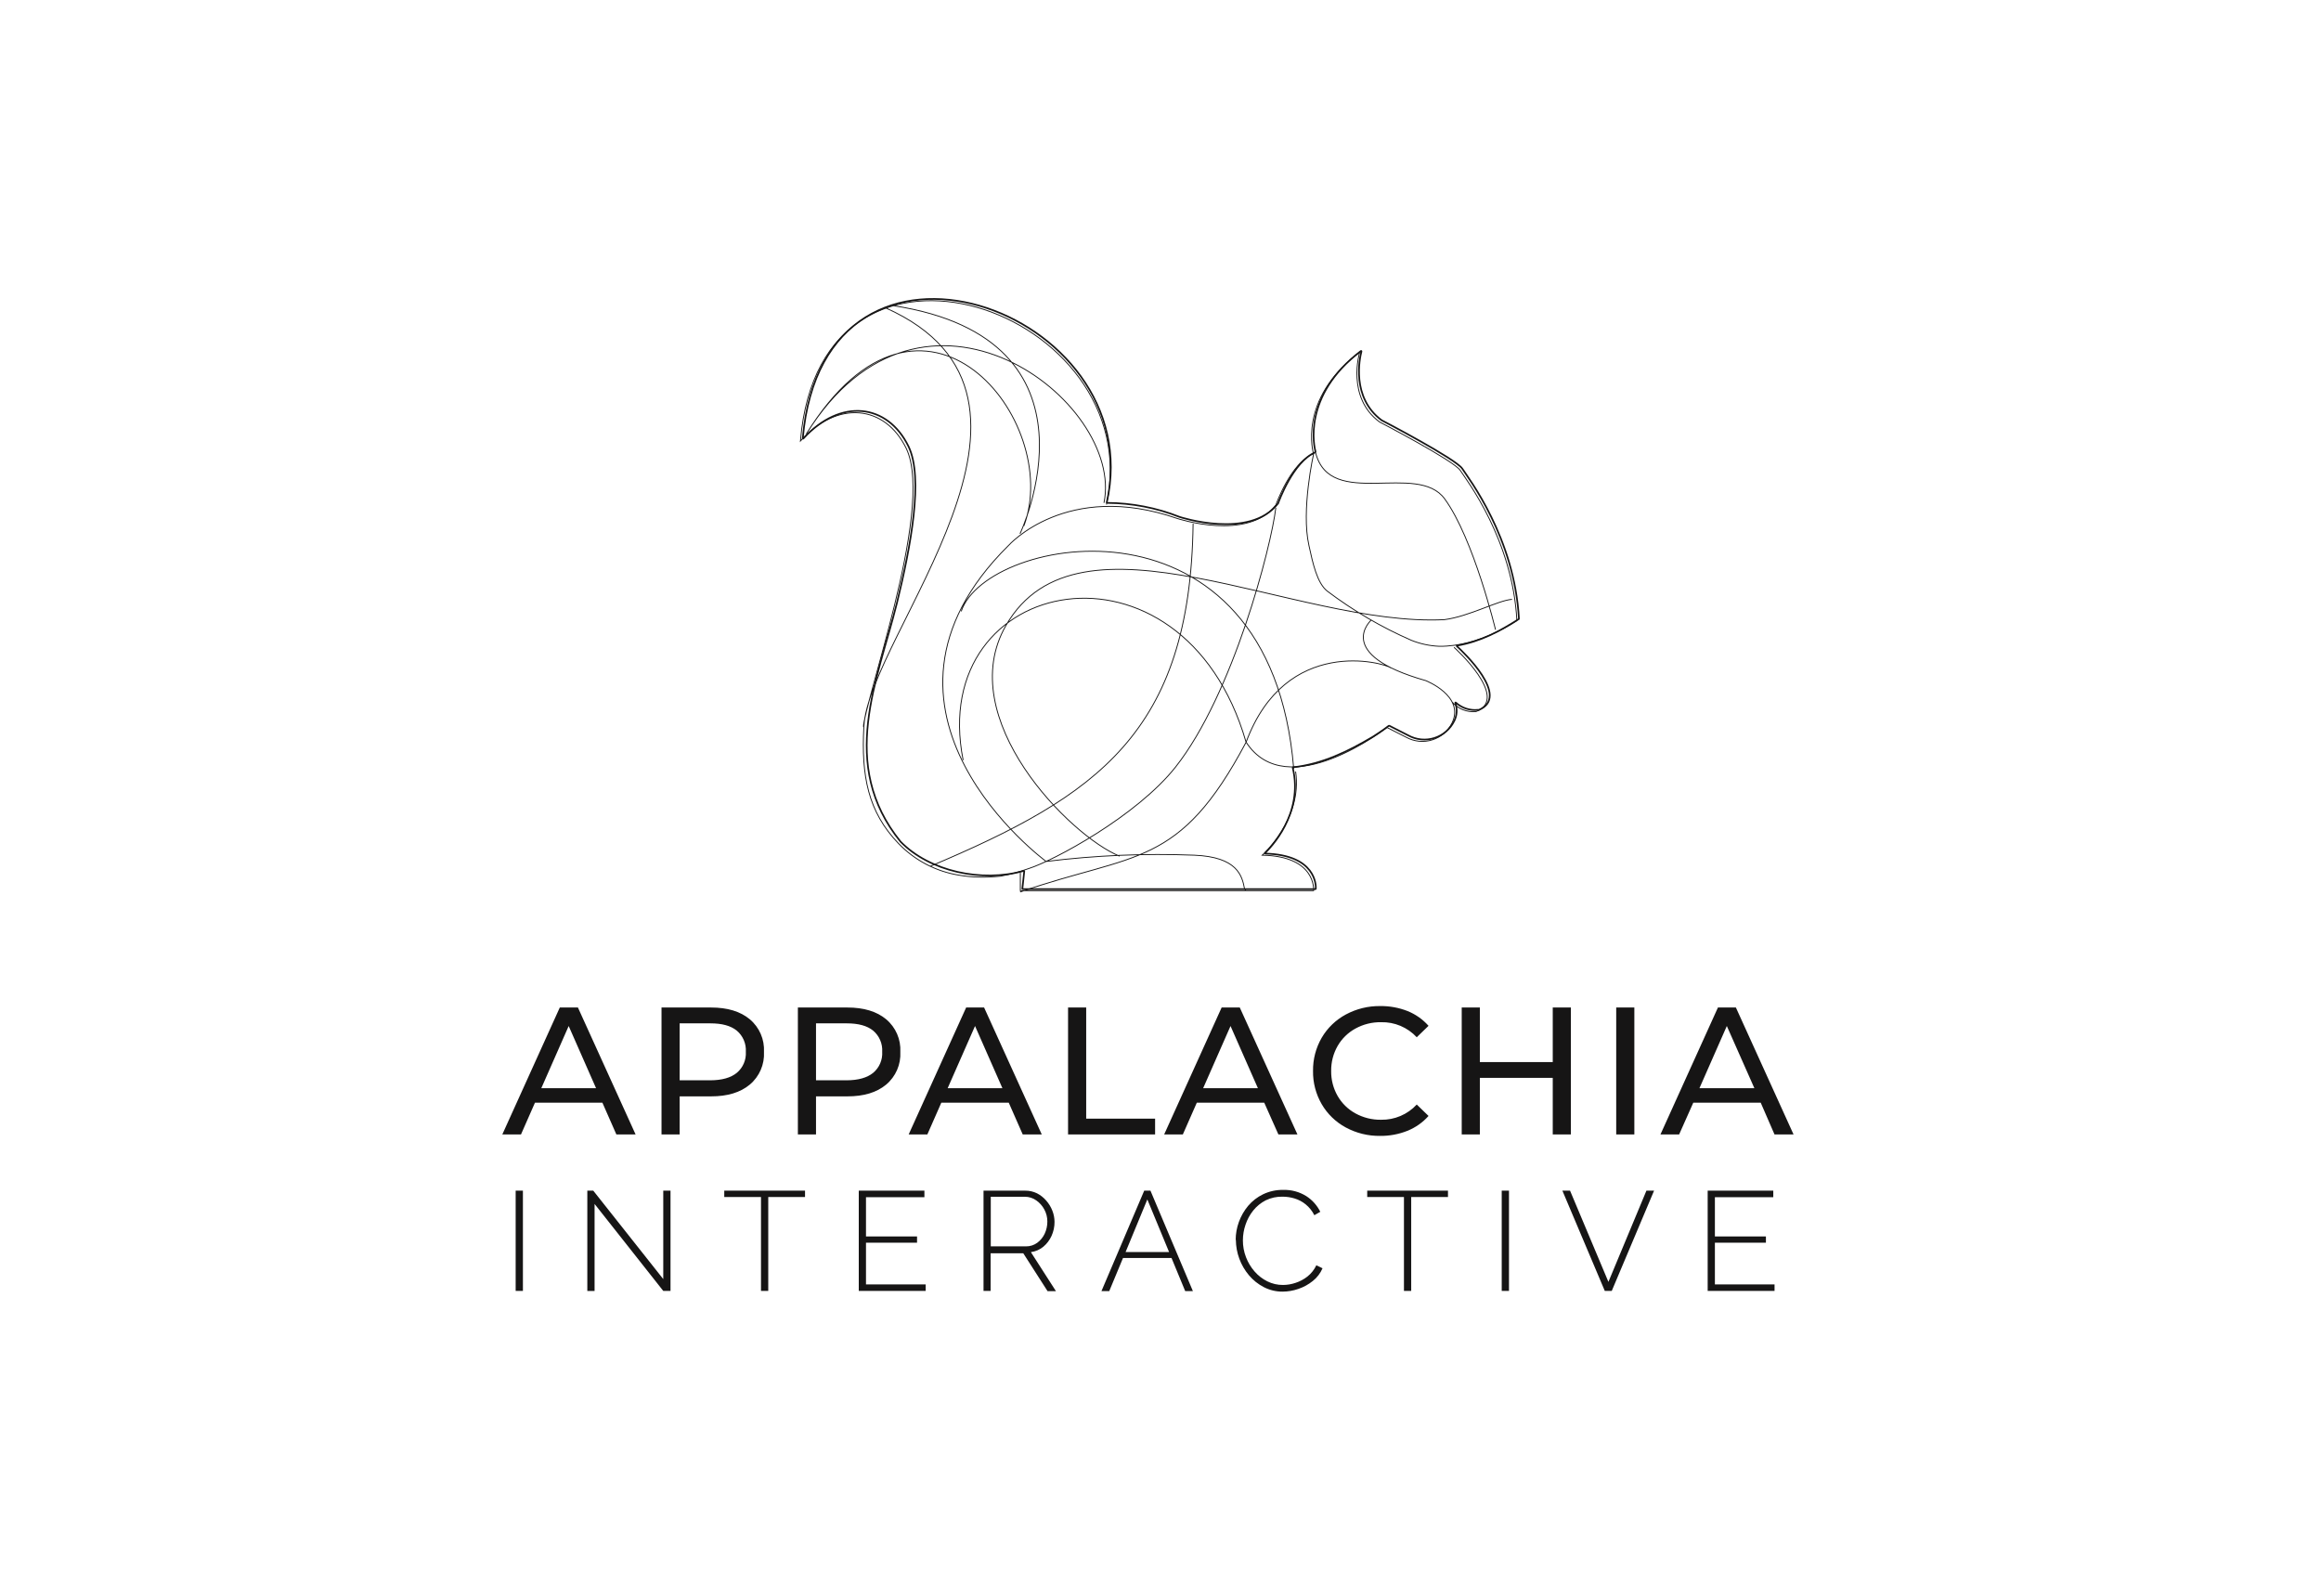
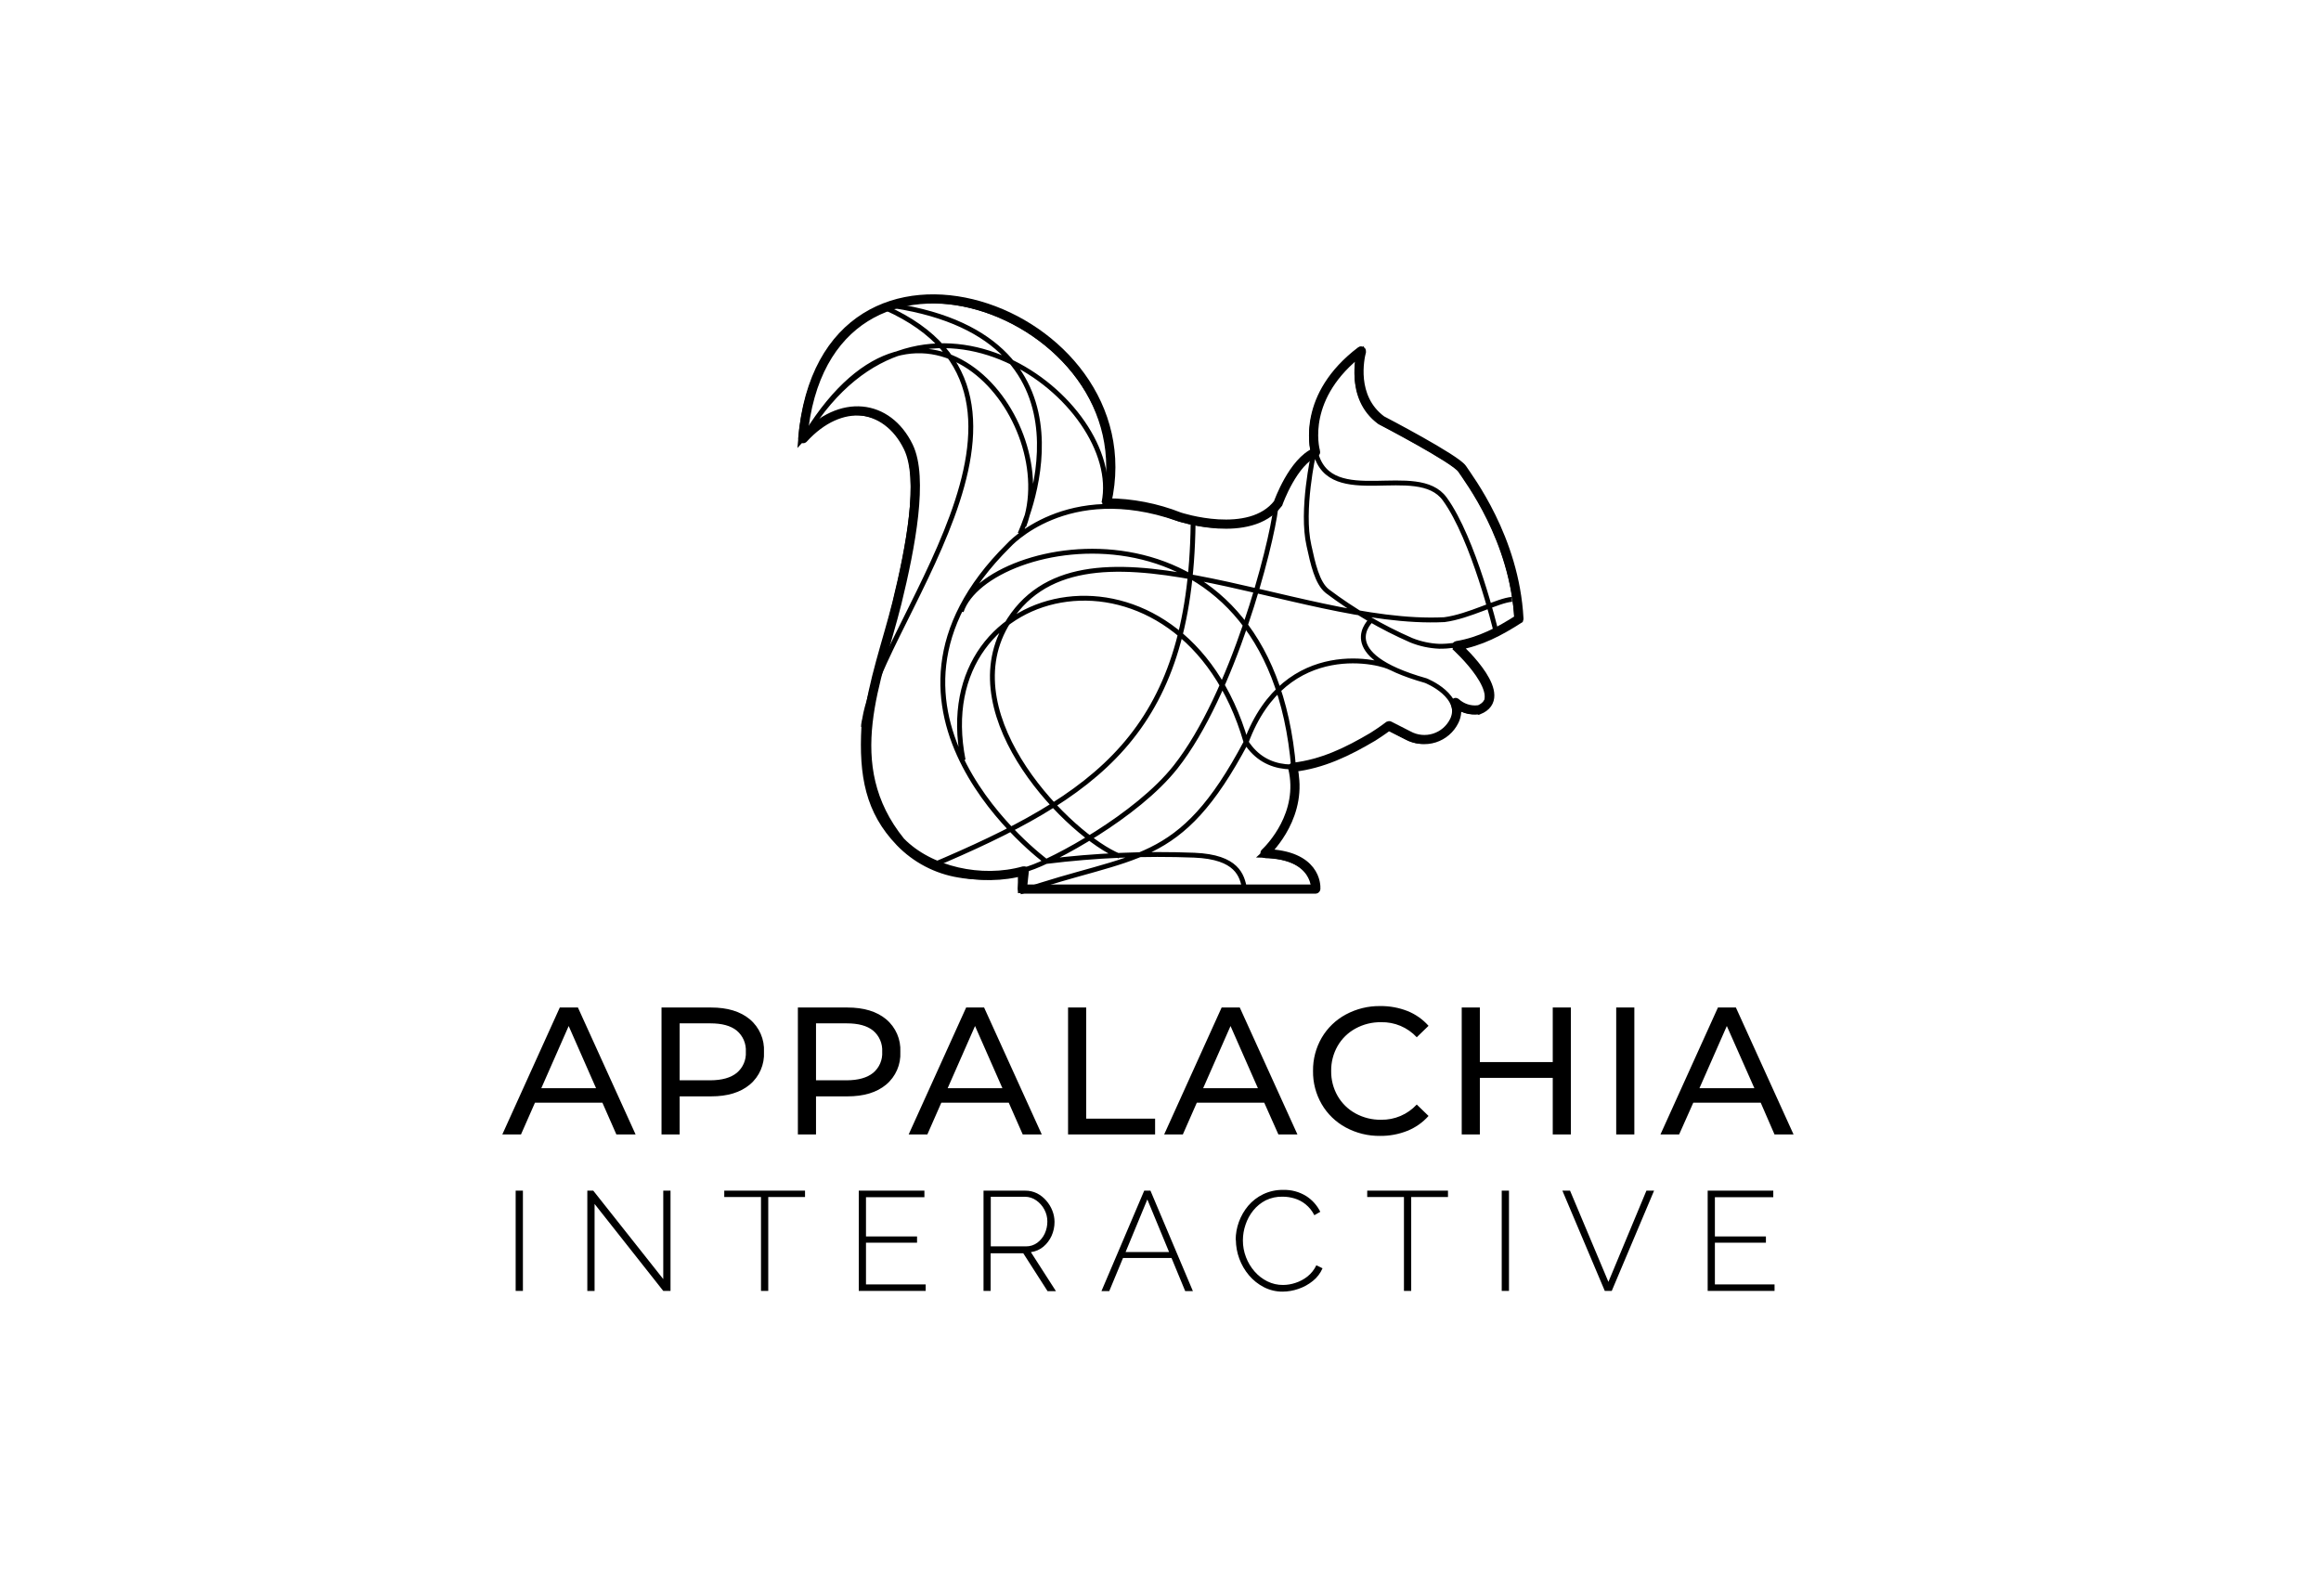
<svg xmlns="http://www.w3.org/2000/svg" xmlns:xlink="http://www.w3.org/1999/xlink" width="640" height="440">
  <defs>
    <symbol id="a" data-name="Appalachia Interactive 2" viewBox="0 0 363.14 94.34">
-       <path d="M27.6 33.75H9L5.15 42.5H0l15.85-35h5l15.9 35h-5.3zm-1.75-4L18.3 12.6l-7.55 17.15zm42.4-19a11 11 0 0 1 3.9 9 11 11 0 0 1-3.9 9q-3.9 3.26-10.7 3.25H48.9v10.5h-5v-35h13.65q6.8 0 10.7 3.25zm-3.6 14.77a7 7 0 0 0 2.5-5.82 7.07 7.07 0 0 0-2.5-5.83c-1.67-1.35-4.08-2-7.25-2h-8.5v15.7h8.5c3.17-.02 5.6-.7 7.25-2.05zm41.2-14.77a11 11 0 0 1 3.9 9 11 11 0 0 1-3.9 9q-3.9 3.26-10.7 3.25H86.5v10.5h-5v-35h13.65q6.8 0 10.7 3.25zm-3.6 14.77a7 7 0 0 0 2.5-5.82 7.07 7.07 0 0 0-2.5-5.83c-1.67-1.35-4.08-2-7.25-2h-8.5v15.7H95c3.17-.02 5.58-.7 7.25-2.05zm37.4 8.23h-18.6l-3.85 8.75h-5.15l15.85-35h4.95l15.9 35h-5.25zm-1.75-4-7.55-17.15-7.55 17.15zM156 7.5h5v30.65h19v4.35h-24zm54.1 26.25h-18.6l-3.85 8.75h-5.15l15.85-35h5l15.9 35H214zm-1.75-4L200.8 12.6l-7.55 17.15zm24.22 10.82a17 17 0 0 1-6.62-6.4 17.7 17.7 0 0 1-2.4-9.17 17.76 17.76 0 0 1 2.4-9.18 17.06 17.06 0 0 1 6.65-6.4 19.45 19.45 0 0 1 9.5-2.32 20 20 0 0 1 7.5 1.37 15.45 15.45 0 0 1 5.8 4.08l-3.25 3.15a13 13 0 0 0-9.85-4.15 14.23 14.23 0 0 0-7.05 1.75 12.69 12.69 0 0 0-4.93 4.82 13.56 13.56 0 0 0-1.77 6.88 13.52 13.52 0 0 0 1.77 6.87 12.72 12.72 0 0 0 4.93 4.83 14.23 14.23 0 0 0 7.05 1.75 13.07 13.07 0 0 0 9.85-4.2l3.25 3.15a15.56 15.56 0 0 1-5.83 4.1 19.74 19.74 0 0 1-7.52 1.4 19.35 19.35 0 0 1-9.48-2.33zM294.65 7.5v35h-5V26.9h-20.1v15.6h-5v-35h5v15.05h20.1V7.5zm12.5 0h5v35h-5zM347 33.75h-18.6l-3.9 8.75h-5.15l15.85-35h4.95l15.9 35h-5.25zm-1.75-4-7.6-17.15-7.55 17.15zM3.68 85.64V58h2v27.64zm21.76-23.98v24h-2V58h1.64l19.3 24.38V58h2v27.64h-2zm58.03-1.91H73.33v25.89h-2V59.75H61.2V58h22.27zm33.27 24.1v1.79H98.29V58h18.1v1.8h-16.11v10.83h14.08v1.71h-14.08v11.51zm15.95 1.79V58h11.5a7.17 7.17 0 0 1 3.26.74 8.39 8.39 0 0 1 2.53 2 9.37 9.37 0 0 1 1.68 2.75 8.49 8.49 0 0 1 .61 3.12 9.25 9.25 0 0 1-.82 3.86 8.44 8.44 0 0 1-2.28 3 6.78 6.78 0 0 1-3.42 1.48l6.91 10.76h-2.31l-6.7-10.45h-9v10.38zm2-12.28h9.71a5.15 5.15 0 0 0 3.12-1 6.55 6.55 0 0 0 2.05-2.53 7.84 7.84 0 0 0 .72-3.32 6.86 6.86 0 0 0-.84-3.33 7.15 7.15 0 0 0-2.22-2.5 5.4 5.4 0 0 0-3.1-1h-9.44zM177 58h1.72l11.7 27.69h-2.12l-3.77-9.12h-13.38l-3.79 9.12h-2.15zm6.86 16.93-6-14.51-6 14.51zm18.36-3.37a14.61 14.61 0 0 1 .88-4.93 14.78 14.78 0 0 1 2.56-4.45 12.53 12.53 0 0 1 4.11-3.18 12.32 12.32 0 0 1 5.56-1.21 11.38 11.38 0 0 1 6.32 1.69 10.84 10.84 0 0 1 3.9 4.35l-1.64.94a9.06 9.06 0 0 0-2.4-3 8.88 8.88 0 0 0-3.06-1.62 11.29 11.29 0 0 0-3.28-.49 10.09 10.09 0 0 0-4.66 1 10.73 10.73 0 0 0-3.45 2.81 12.53 12.53 0 0 0-2.12 3.9 13.3 13.3 0 0 0-.73 4.33 12.77 12.77 0 0 0 .86 4.66 13.06 13.06 0 0 0 2.36 3.92 11.33 11.33 0 0 0 3.51 2.72 9.48 9.48 0 0 0 4.35 1 10.88 10.88 0 0 0 3.41-.57 10.57 10.57 0 0 0 3.3-1.75 8.77 8.77 0 0 0 2.46-3.1l1.71.82a9 9 0 0 1-2.69 3.51 12.91 12.91 0 0 1-4 2.19 13.5 13.5 0 0 1-4.33.74 11.09 11.09 0 0 1-5.15-1.23 13.37 13.37 0 0 1-4.12-3.28 15.35 15.35 0 0 1-3.61-9.77zm58.54-11.81h-10.14v25.89h-2V59.75h-10.13V58h22.27zm14.82 25.89V58h2v27.64zM294.42 58 305 83.15 315.48 58h2.11l-11.67 27.64H304L292.31 58zm56.39 25.85v1.79h-18.44V58h18.09v1.8h-16.1v10.83h14.07v1.71h-14.07v11.51z" fill="#161515" />
+       <path d="M27.6 33.75H9L5.15 42.5H0l15.85-35h5l15.9 35h-5.3zm-1.75-4L18.3 12.6l-7.55 17.15zM68.25 10.75a11 11 0 0 1 3.9 9 11 11 0 0 1-3.9 9q-3.9 3.26-10.7 3.25H48.9v10.5h-5v-35h13.65q6.8 0 10.7 3.25zm-3.6 14.77a7 7 0 0 0 2.5-5.82 7.07 7.07 0 0 0-2.5-5.83c-1.67-1.35-4.08-2-7.25-2h-8.5v15.7h8.5c3.17-.02 5.6-.7 7.25-2.05zM105.85 10.75a11 11 0 0 1 3.9 9 11 11 0 0 1-3.9 9q-3.9 3.26-10.7 3.25H86.5v10.5h-5v-35h13.65q6.8 0 10.7 3.25zm-3.6 14.77a7 7 0 0 0 2.5-5.82 7.07 7.07 0 0 0-2.5-5.83c-1.67-1.35-4.08-2-7.25-2h-8.5v15.7H95c3.17-.02 5.58-.7 7.25-2.05zM139.65 33.75h-18.6l-3.85 8.75h-5.15l15.85-35h4.95l15.9 35h-5.25zm-1.75-4-7.55-17.15-7.55 17.15zM156 7.5h5v30.65h19v4.35h-24zM210.1 33.75h-18.6l-3.85 8.75h-5.15l15.85-35h5l15.9 35H214zm-1.75-4L200.8 12.6l-7.55 17.15zM232.57 40.57a17 17 0 0 1-6.62-6.4 17.7 17.7 0 0 1-2.4-9.17 17.76 17.76 0 0 1 2.4-9.18 17.06 17.06 0 0 1 6.65-6.4 19.45 19.45 0 0 1 9.5-2.32 20 20 0 0 1 7.5 1.37 15.45 15.45 0 0 1 5.8 4.08l-3.25 3.15a13 13 0 0 0-9.85-4.15 14.23 14.23 0 0 0-7.05 1.75 12.69 12.69 0 0 0-4.93 4.82 13.56 13.56 0 0 0-1.77 6.88 13.52 13.52 0 0 0 1.77 6.87 12.72 12.72 0 0 0 4.93 4.83 14.23 14.23 0 0 0 7.05 1.75 13.07 13.07 0 0 0 9.85-4.2l3.25 3.15a15.56 15.56 0 0 1-5.83 4.1 19.74 19.74 0 0 1-7.52 1.4 19.35 19.35 0 0 1-9.48-2.33zM294.65 7.5v35h-5V26.9h-20.1v15.6h-5v-35h5v15.05h20.1V7.5zM307.15 7.5h5v35h-5zM347 33.75h-18.6l-3.9 8.75h-5.15l15.85-35h4.95l15.9 35h-5.25zm-1.75-4-7.6-17.15-7.55 17.15zM3.68 85.64V58h2v27.64zM25.44 61.66v24h-2V58h1.64l19.3 24.38V58h2v27.64h-2zM83.47 59.75H73.33v25.89h-2V59.75H61.2V58h22.27zM116.74 83.85v1.79H98.29V58h18.1v1.8h-16.11v10.83h14.08v1.71h-14.08v11.51zM132.69 85.64V58h11.5a7.17 7.17 0 0 1 3.26.74 8.39 8.39 0 0 1 2.53 2 9.37 9.37 0 0 1 1.68 2.75 8.49 8.49 0 0 1 .61 3.12 9.25 9.25 0 0 1-.82 3.86 8.44 8.44 0 0 1-2.28 3 6.78 6.78 0 0 1-3.42 1.48l6.91 10.76h-2.31l-6.7-10.45h-9v10.38zm2-12.28h9.71a5.15 5.15 0 0 0 3.12-1 6.55 6.55 0 0 0 2.05-2.53 7.84 7.84 0 0 0 .72-3.32 6.86 6.86 0 0 0-.84-3.33 7.15 7.15 0 0 0-2.22-2.5 5.4 5.4 0 0 0-3.1-1h-9.44zM177 58h1.72l11.7 27.69h-2.12l-3.77-9.12h-13.38l-3.79 9.12h-2.15zm6.86 16.93-6-14.51-6 14.51zM202.22 71.56a14.61 14.61 0 0 1 .88-4.93 14.78 14.78 0 0 1 2.56-4.45 12.53 12.53 0 0 1 4.11-3.18 12.32 12.32 0 0 1 5.56-1.21 11.38 11.38 0 0 1 6.32 1.69 10.84 10.84 0 0 1 3.9 4.35l-1.64.94a9.06 9.06 0 0 0-2.4-3 8.88 8.88 0 0 0-3.06-1.62 11.29 11.29 0 0 0-3.28-.49 10.09 10.09 0 0 0-4.66 1 10.73 10.73 0 0 0-3.45 2.81 12.53 12.53 0 0 0-2.12 3.9 13.3 13.3 0 0 0-.73 4.33 12.77 12.77 0 0 0 .86 4.66 13.06 13.06 0 0 0 2.36 3.92 11.33 11.33 0 0 0 3.51 2.72 9.48 9.48 0 0 0 4.35 1 10.88 10.88 0 0 0 3.41-.57 10.57 10.57 0 0 0 3.3-1.75 8.77 8.77 0 0 0 2.46-3.1l1.71.82a9 9 0 0 1-2.69 3.51 12.91 12.91 0 0 1-4 2.19 13.5 13.5 0 0 1-4.33.74 11.09 11.09 0 0 1-5.15-1.23 13.37 13.37 0 0 1-4.12-3.28 15.35 15.35 0 0 1-3.61-9.77zM260.76 59.75h-10.14v25.89h-2V59.75h-10.13V58h22.27zM275.58 85.64V58h2v27.64zM294.42 58 305 83.15 315.48 58h2.11l-11.67 27.64H304L292.31 58zM350.81 83.85v1.79h-18.44V58h18.09v1.8h-16.1v10.83h14.07v1.71h-14.07v11.51z" />
    </symbol>
  </defs>
-   <path fill="none" d="M0 0h640v440H0z" />
-   <g stroke="#161515" stroke-miterlimit="7.57" fill="none">
-     <path d="M304.41 138.66c5.82-28-50-70.82-82.08-19m60 25.35c10.88-29-27.87-77.16-60-25.35m134.4 92.27c-6.45-78.69-84.7-64.47-91.68-43.36m16.24 77.38c31.77-11 43.82-6.41 62.32-41.32 10.94-29.5 38.2-21.9 39.95-20.44m-74.84 51.88c-13.56-5.46-46-38-31.36-63.57 20.05-35 79.7.42 120.9-1.64 6.85-.88 14.84-5.34 18.66-5.6m-54.13-40.37c4.07 15.77 28.09 2.3 35.59 12.69 8 11 14 36.05 14 36.05m-166-89.34c60.41 9.3 34.88 62.88 34.88 62.88m-24.72 91.68c45.8-19.37 71.7-36.68 72.45-94.46m33.21-19.25s-4.62-15 12.71-28c0 0-3.75 12.4 5.49 19.21 0 0 20.52 10.68 22.26 13.36s14.45 19.16 15.61 41.41c0 0-10.25 7.2-21.42 7.08a23.35 23.35 0 0 1-7.65-1.64A114.53 114.53 0 0 1 366 163c-2.82-2.22-4-7.67-5.06-12.55-2.23-9.75 1.28-25.32 1.28-25.32zm-118-40.25c55.59 24.74-4.75 90.14-6 115.52-.72 13.4 1.1 23.4 9.56 32.17a29.7 29.7 0 0 0 16.68 8.73 36.36 36.36 0 0 0 5.46.53 45.94 45.94 0 0 0 6-.25 50.81 50.81 0 0 0 7.8-2.12c6.76-2.13 29.72-14.39 40.47-28C340 191.42 350.52 150.8 351.8 140m-113.7 60.41c-.09-2.48 4.76-18.08 8.58-33.63s7.39-34.56 3.19-43.18c-5.78-11.88-18.87-13.46-29.16-2 5.68-68.27 96.11-35.83 84.39 17.52m95.83 39.36s15.62 14 6.08 17.73a7.72 7.72 0 0 1-6.63-2.68m-22.22-22.61s-10.76 9.46 15 16.75c0 0 10.76 4.24 7.26 11.62a9.16 9.16 0 0 1-12.65 4l-5.32-2.7s-27.59 21.54-38.87 4c-17.43-60.24-88.2-46.35-78 5m78 36a4.71 4.71 0 0 0-.41-.52c-.67-3.63-2-8.78-13.84-9.27a251.77 251.77 0 0 0-40.86 1.73m-7.12 3.12v4.94h80.87s.87-9.5-14.16-9.79c0 0 11.17-10 9.2-23.06m-68.79 24.79s-56.5-41.47-10.4-87.1c0 0 16-18.11 46.58-7.46 0 0 19.36 6.4 27.16-3.73 0 0 4.05-11.57 10.41-14.17" stroke-width=".24" />
-     <path d="M407.59 195.73a7.87 7.87 0 0 1-6.15-2 .09.09 0 0 0-.15.1 6.25 6.25 0 0 1-.29 4.95 9.17 9.17 0 0 1-12.66 4l-5.26-2.68a.12.12 0 0 0-.1 0c-.29.22-1.94 1.48-4.44 3.06-6.93 4.09-13.88 7.5-22 8.41a.09.09 0 0 0-.08.11c3.08 12.78-6.28 22.23-7.64 23.52a.09.09 0 0 0 .06.16c14 .36 14 8.76 13.95 9.7a.11.11 0 0 1-.1.09H282a.1.1 0 0 1-.09-.1l.52-4.83a.09.09 0 0 0-.11-.1c-11.64 3.29-26 .14-34-8.05-17.23-21.26-6.33-44.45-1-65.8 3.83-15.61 7.39-34.55 3.2-43.17-5.76-11.81-18.72-13.45-29-2.18a.09.09 0 0 1-.16-.07c5.89-67.87 95.94-35.54 83.82 17.7a.09.09 0 0 0 .08.11 55.15 55.15 0 0 1 20 3.87s19.35 6.39 27.16-3.72c.15-.43 4.13-11.52 10.33-14.13a.09.09 0 0 0 0-.11c-.32-1.16-3.85-15.37 12.52-27.8a.1.1 0 0 1 .15.1c-.48 1.81-2.9 12.72 5.55 19 .41.21 20.54 10.71 22.25 13.36s14.43 19.13 15.61 41.36a.12.12 0 0 1 0 .08c-5.31 3.4-10.58 6.24-17.11 7.35a.08.08 0 0 0 0 .15c1.51 1.39 15 14 6 17.6zM344 244.89" stroke-width=".46" />
+   <g data-name="Squirrel Block Logo">
+     <path fill="none" d="M0 0h640v440H0z" />
+     <g data-name="Squirrel Block">
+       <g stroke="#000" stroke-miterlimit="7.57" fill="none">
+         <path data-name="Lines Inner" d="M304.41 138.66c5.82-28-50-70.82-82.08-19m60 25.35c10.88-29-27.87-77.16-60-25.35m134.4 92.27c-6.45-78.69-84.7-64.47-91.68-43.36m16.24 77.38c31.77-11 43.82-6.41 62.32-41.32 10.94-29.5 38.2-21.9 39.95-20.44m-74.84 51.88c-13.56-5.46-46-38-31.36-63.57 20.05-35 79.7.42 120.9-1.64 6.85-.88 14.84-5.34 18.66-5.6m-54.13-40.37c4.07 15.77 28.09 2.3 35.59 12.69 8 11 14 36.05 14 36.05m-166-89.34c60.41 9.3 34.88 62.88 34.88 62.88m-24.72 91.68c45.8-19.37 71.7-36.68 72.45-94.46m33.21-19.25s-4.62-15 12.71-28c0 0-3.75 12.4 5.49 19.21 0 0 20.52 10.68 22.26 13.36s14.45 19.16 15.61 41.41c0 0-10.25 7.2-21.42 7.08a23.35 23.35 0 0 1-7.65-1.64A114.53 114.53 0 0 1 366 163c-2.82-2.22-4-7.67-5.06-12.55-2.23-9.75 1.28-25.32 1.28-25.32zm-118-40.25c55.59 24.74-4.75 90.14-6 115.52-.72 13.4 1.1 23.4 9.56 32.17a29.7 29.7 0 0 0 16.68 8.73 36.36 36.36 0 0 0 5.46.53 45.94 45.94 0 0 0 6-.25 50.81 50.81 0 0 0 7.8-2.12c6.76-2.13 29.72-14.39 40.47-28C340 191.42 350.52 150.8 351.8 140m-113.7 60.41c-.09-2.48 4.76-18.08 8.58-33.63s7.39-34.56 3.19-43.18c-5.78-11.88-18.87-13.46-29.16-2 5.68-68.27 96.11-35.83 84.39 17.52m95.83 39.36s15.62 14 6.08 17.73a7.72 7.72 0 0 1-6.63-2.68m-22.22-22.61s-10.76 9.46 15 16.75c0 0 10.76 4.24 7.26 11.62a9.16 9.16 0 0 1-12.65 4l-5.32-2.7s-27.59 21.54-38.87 4c-17.43-60.24-88.2-46.35-78 5m78 36a4.71 4.71 0 0 0-.41-.52c-.67-3.63-2-8.78-13.84-9.27a251.77 251.77 0 0 0-40.86 1.73m-7.12 3.12v4.94h80.87s.87-9.5-14.16-9.79c0 0 11.17-10 9.2-23.06m-68.79 24.79s-56.5-41.47-10.4-87.1c0 0 16-18.11 46.58-7.46 0 0 19.36 6.4 27.16-3.73 0 0 4.05-11.57 10.41-14.17" stroke-width="1.34" />
+         <path data-name="Lines Outer" d="M407.59 195.73a7.87 7.87 0 0 1-6.15-2 .09.09 0 0 0-.15.1 6.25 6.25 0 0 1-.29 4.95 9.17 9.17 0 0 1-12.66 4l-5.26-2.68a.12.12 0 0 0-.1 0c-.29.22-1.94 1.48-4.44 3.06-6.93 4.09-13.88 7.5-22 8.41a.09.09 0 0 0-.08.11c3.08 12.78-6.28 22.23-7.64 23.52a.09.09 0 0 0 .06.16c14 .36 14 8.76 13.95 9.7a.11.11 0 0 1-.1.09H282a.1.1 0 0 1-.09-.1l.52-4.83a.09.09 0 0 0-.11-.1c-11.64 3.29-26 .14-34-8.05-17.23-21.26-6.33-44.45-1-65.8 3.83-15.61 7.39-34.55 3.2-43.17-5.76-11.81-18.72-13.45-29-2.18a.09.09 0 0 1-.16-.07c5.89-67.87 95.94-35.54 83.82 17.7a.09.09 0 0 0 .08.11 55.15 55.15 0 0 1 20 3.87s19.35 6.39 27.16-3.72c.15-.43 4.13-11.52 10.33-14.13a.09.09 0 0 0 0-.11c-.32-1.16-3.85-15.37 12.52-27.8a.1.1 0 0 1 .15.1c-.48 1.81-2.9 12.72 5.55 19 .41.21 20.54 10.71 22.25 13.36s14.43 19.13 15.61 41.36a.12.12 0 0 1 0 .08c-5.31 3.4-10.58 6.24-17.11 7.35a.08.08 0 0 0 0 .15c1.51 1.39 15 14 6 17.6zM344 244.89" stroke-width="2.53" />
+       </g>
+       <use width="363.14" height="94.34" transform="translate(138.51 270.3)" xlink:href="#a" />
+     </g>
  </g>
-   <use width="363.14" height="94.34" transform="translate(138.51 270.3)" xlink:href="#a" />
</svg>
